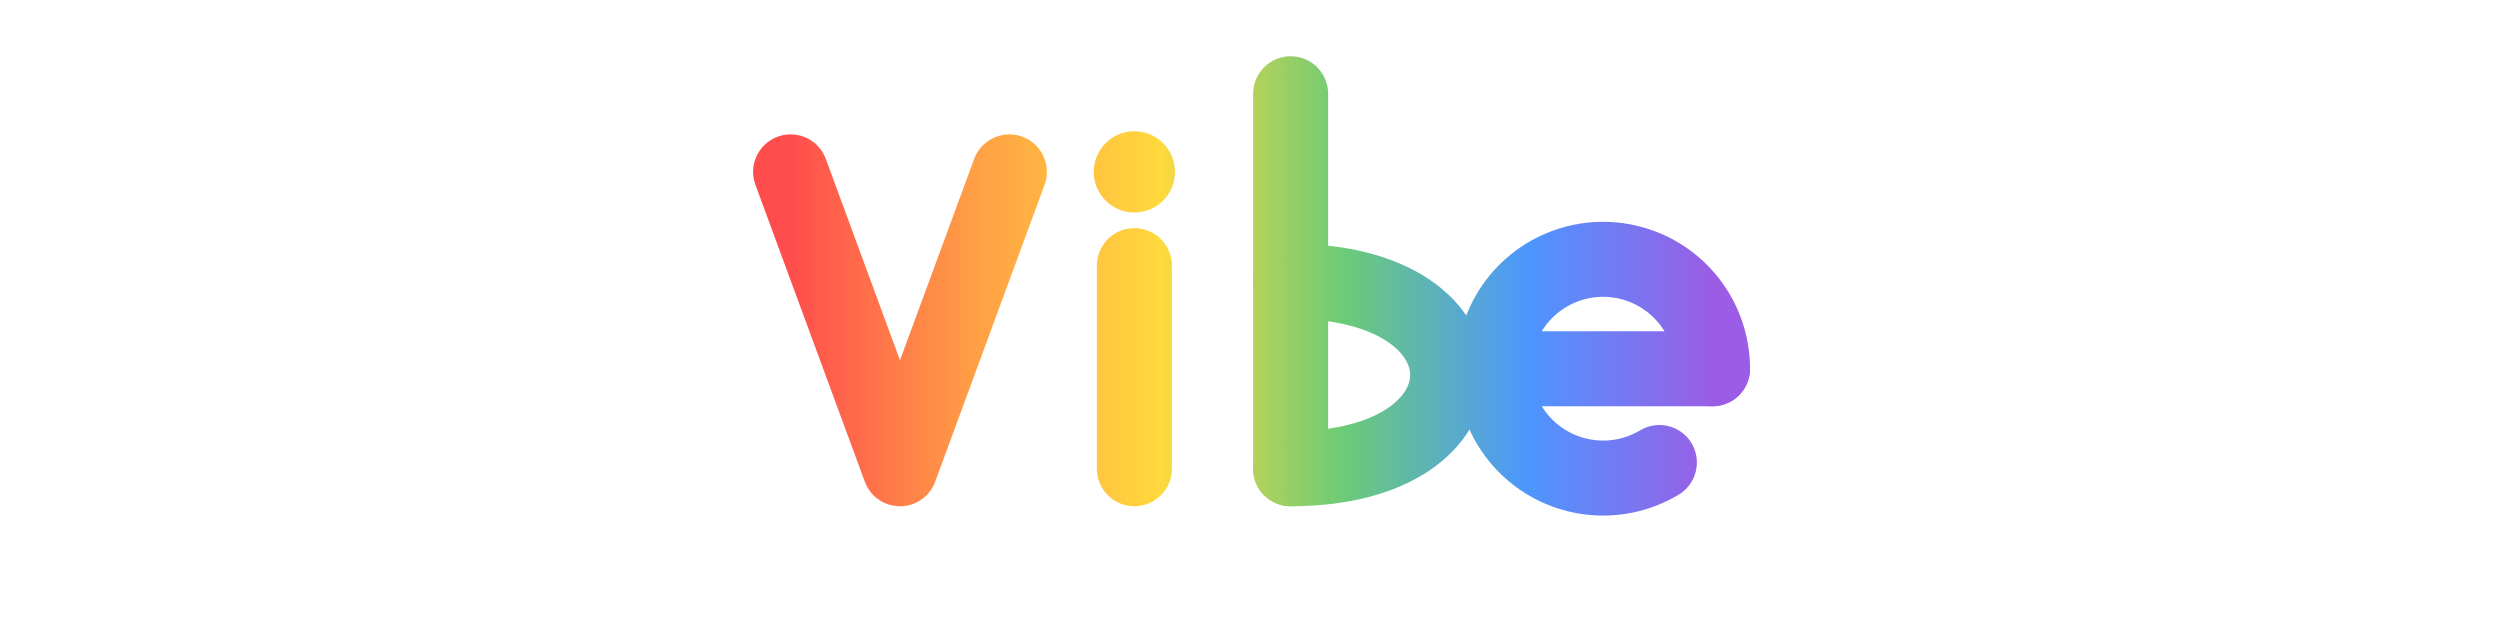
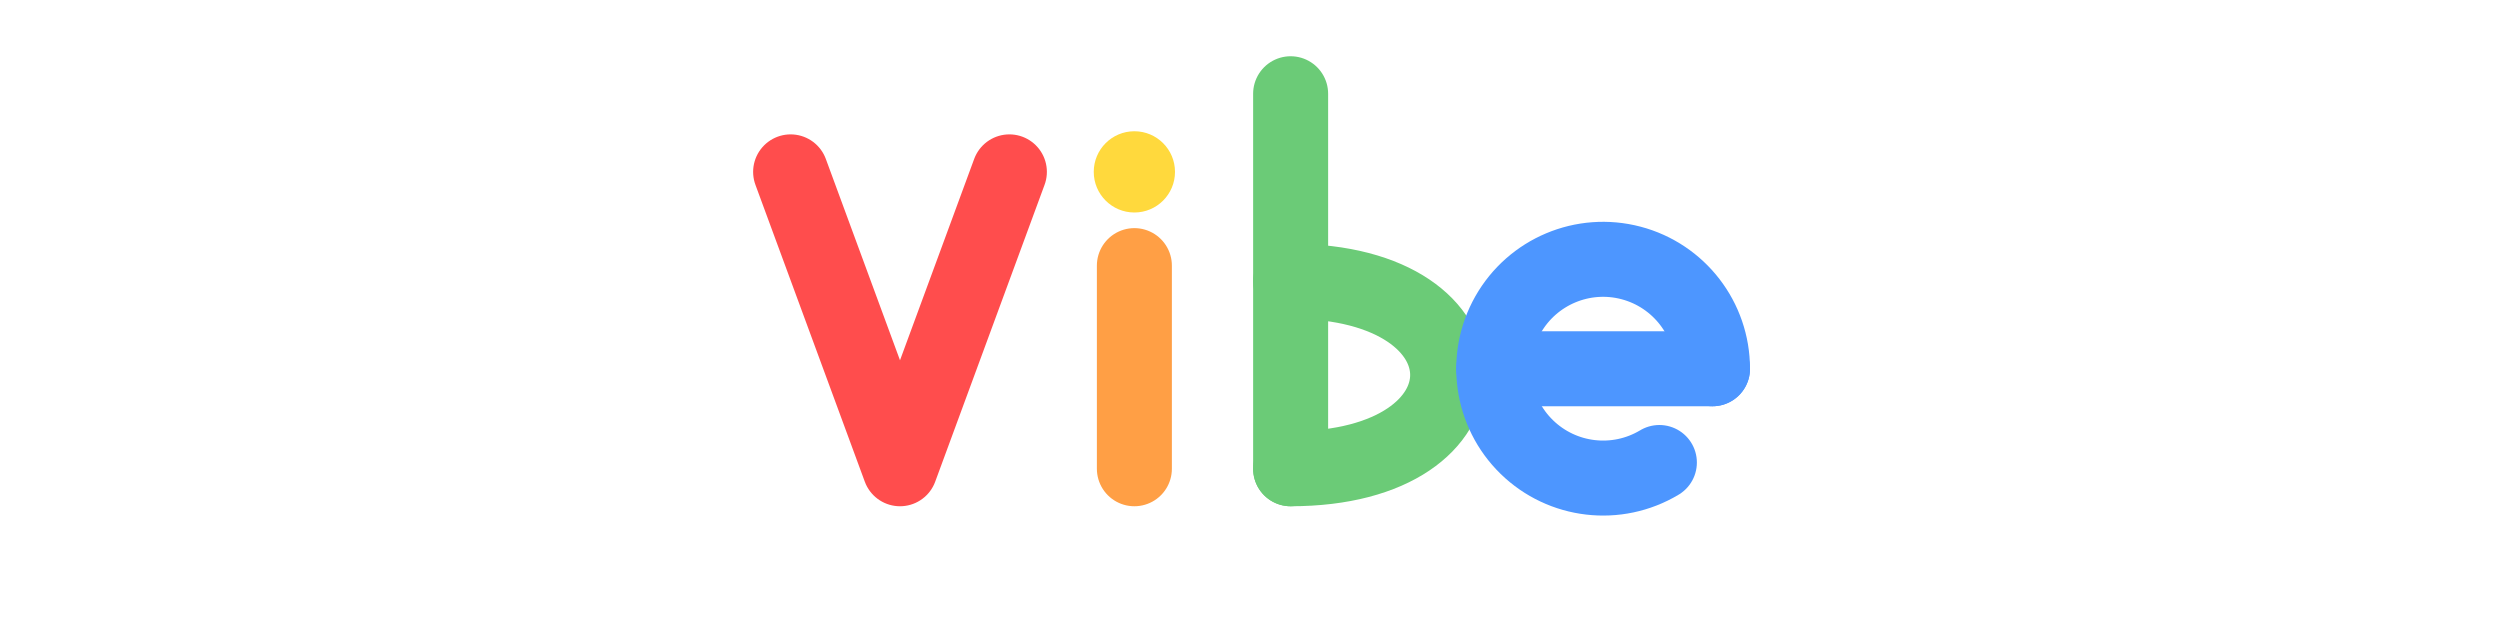
<svg xmlns="http://www.w3.org/2000/svg" viewBox="0 0 800 200" width="800" height="200">
-   <defs>
-     <linearGradient id="rainbow" x1="253" y1="0" x2="548" y2="0" gradientUnits="userSpaceOnUse">
-       <stop offset="0%" stop-color="#FF4D4D" />
-       <stop offset="20%" stop-color="#FF9F45" />
-       <stop offset="40%" stop-color="#FFD93D" />
-       <stop offset="60%" stop-color="#6BCB77" />
-       <stop offset="80%" stop-color="#4D96FF" />
-       <stop offset="100%" stop-color="#9B5DE5" />
-     </linearGradient>
-   </defs>
-   <path d="M 253,55 L 288,150 L 323,55" fill="none" stroke="url(#rainbow)" stroke-width="24" stroke-linecap="round" stroke-linejoin="round" />
-   <line x1="363" y1="85" x2="363" y2="150" stroke="url(#rainbow)" stroke-width="24" stroke-linecap="round" />
-   <circle cx="363" cy="55" r="13" fill="url(#rainbow)" />
-   <line x1="413" y1="30" x2="413" y2="150" stroke="url(#rainbow)" stroke-width="24" stroke-linecap="round" />
-   <path d="M 413,90 C 480,90 480,150 413,150" fill="none" stroke="url(#rainbow)" stroke-width="24" stroke-linecap="round" stroke-linejoin="round" />
-   <path d="M 548,118 A 35,35 0 1,0 531,148" fill="none" stroke="url(#rainbow)" stroke-width="24" stroke-linecap="round" />
-   <line x1="478" y1="118" x2="548" y2="118" stroke="url(#rainbow)" stroke-width="24" stroke-linecap="round" />
+   <path d="M 253,55 L 288,150 L 323,55" fill="none" stroke="#FF4D4D" stroke-width="24" stroke-linecap="round" stroke-linejoin="round" />
+   <line x1="363" y1="85" x2="363" y2="150" stroke="#FF9F45" stroke-width="24" stroke-linecap="round" />
+   <circle cx="363" cy="55" r="13" fill="#FFD93D" />
+   <line x1="413" y1="30" x2="413" y2="150" stroke="#6BCB77" stroke-width="24" stroke-linecap="round" />
+   <path d="M 413,90 C 480,90 480,150 413,150" fill="none" stroke="#6BCB77" stroke-width="24" stroke-linecap="round" stroke-linejoin="round" />
+   <path d="M 548,118 A 35,35 0 1,0 531,148" fill="none" stroke="#4D96FF" stroke-width="24" stroke-linecap="round" />
+   <line x1="478" y1="118" x2="548" y2="118" stroke="#4D96FF" stroke-width="24" stroke-linecap="round" />
</svg>
